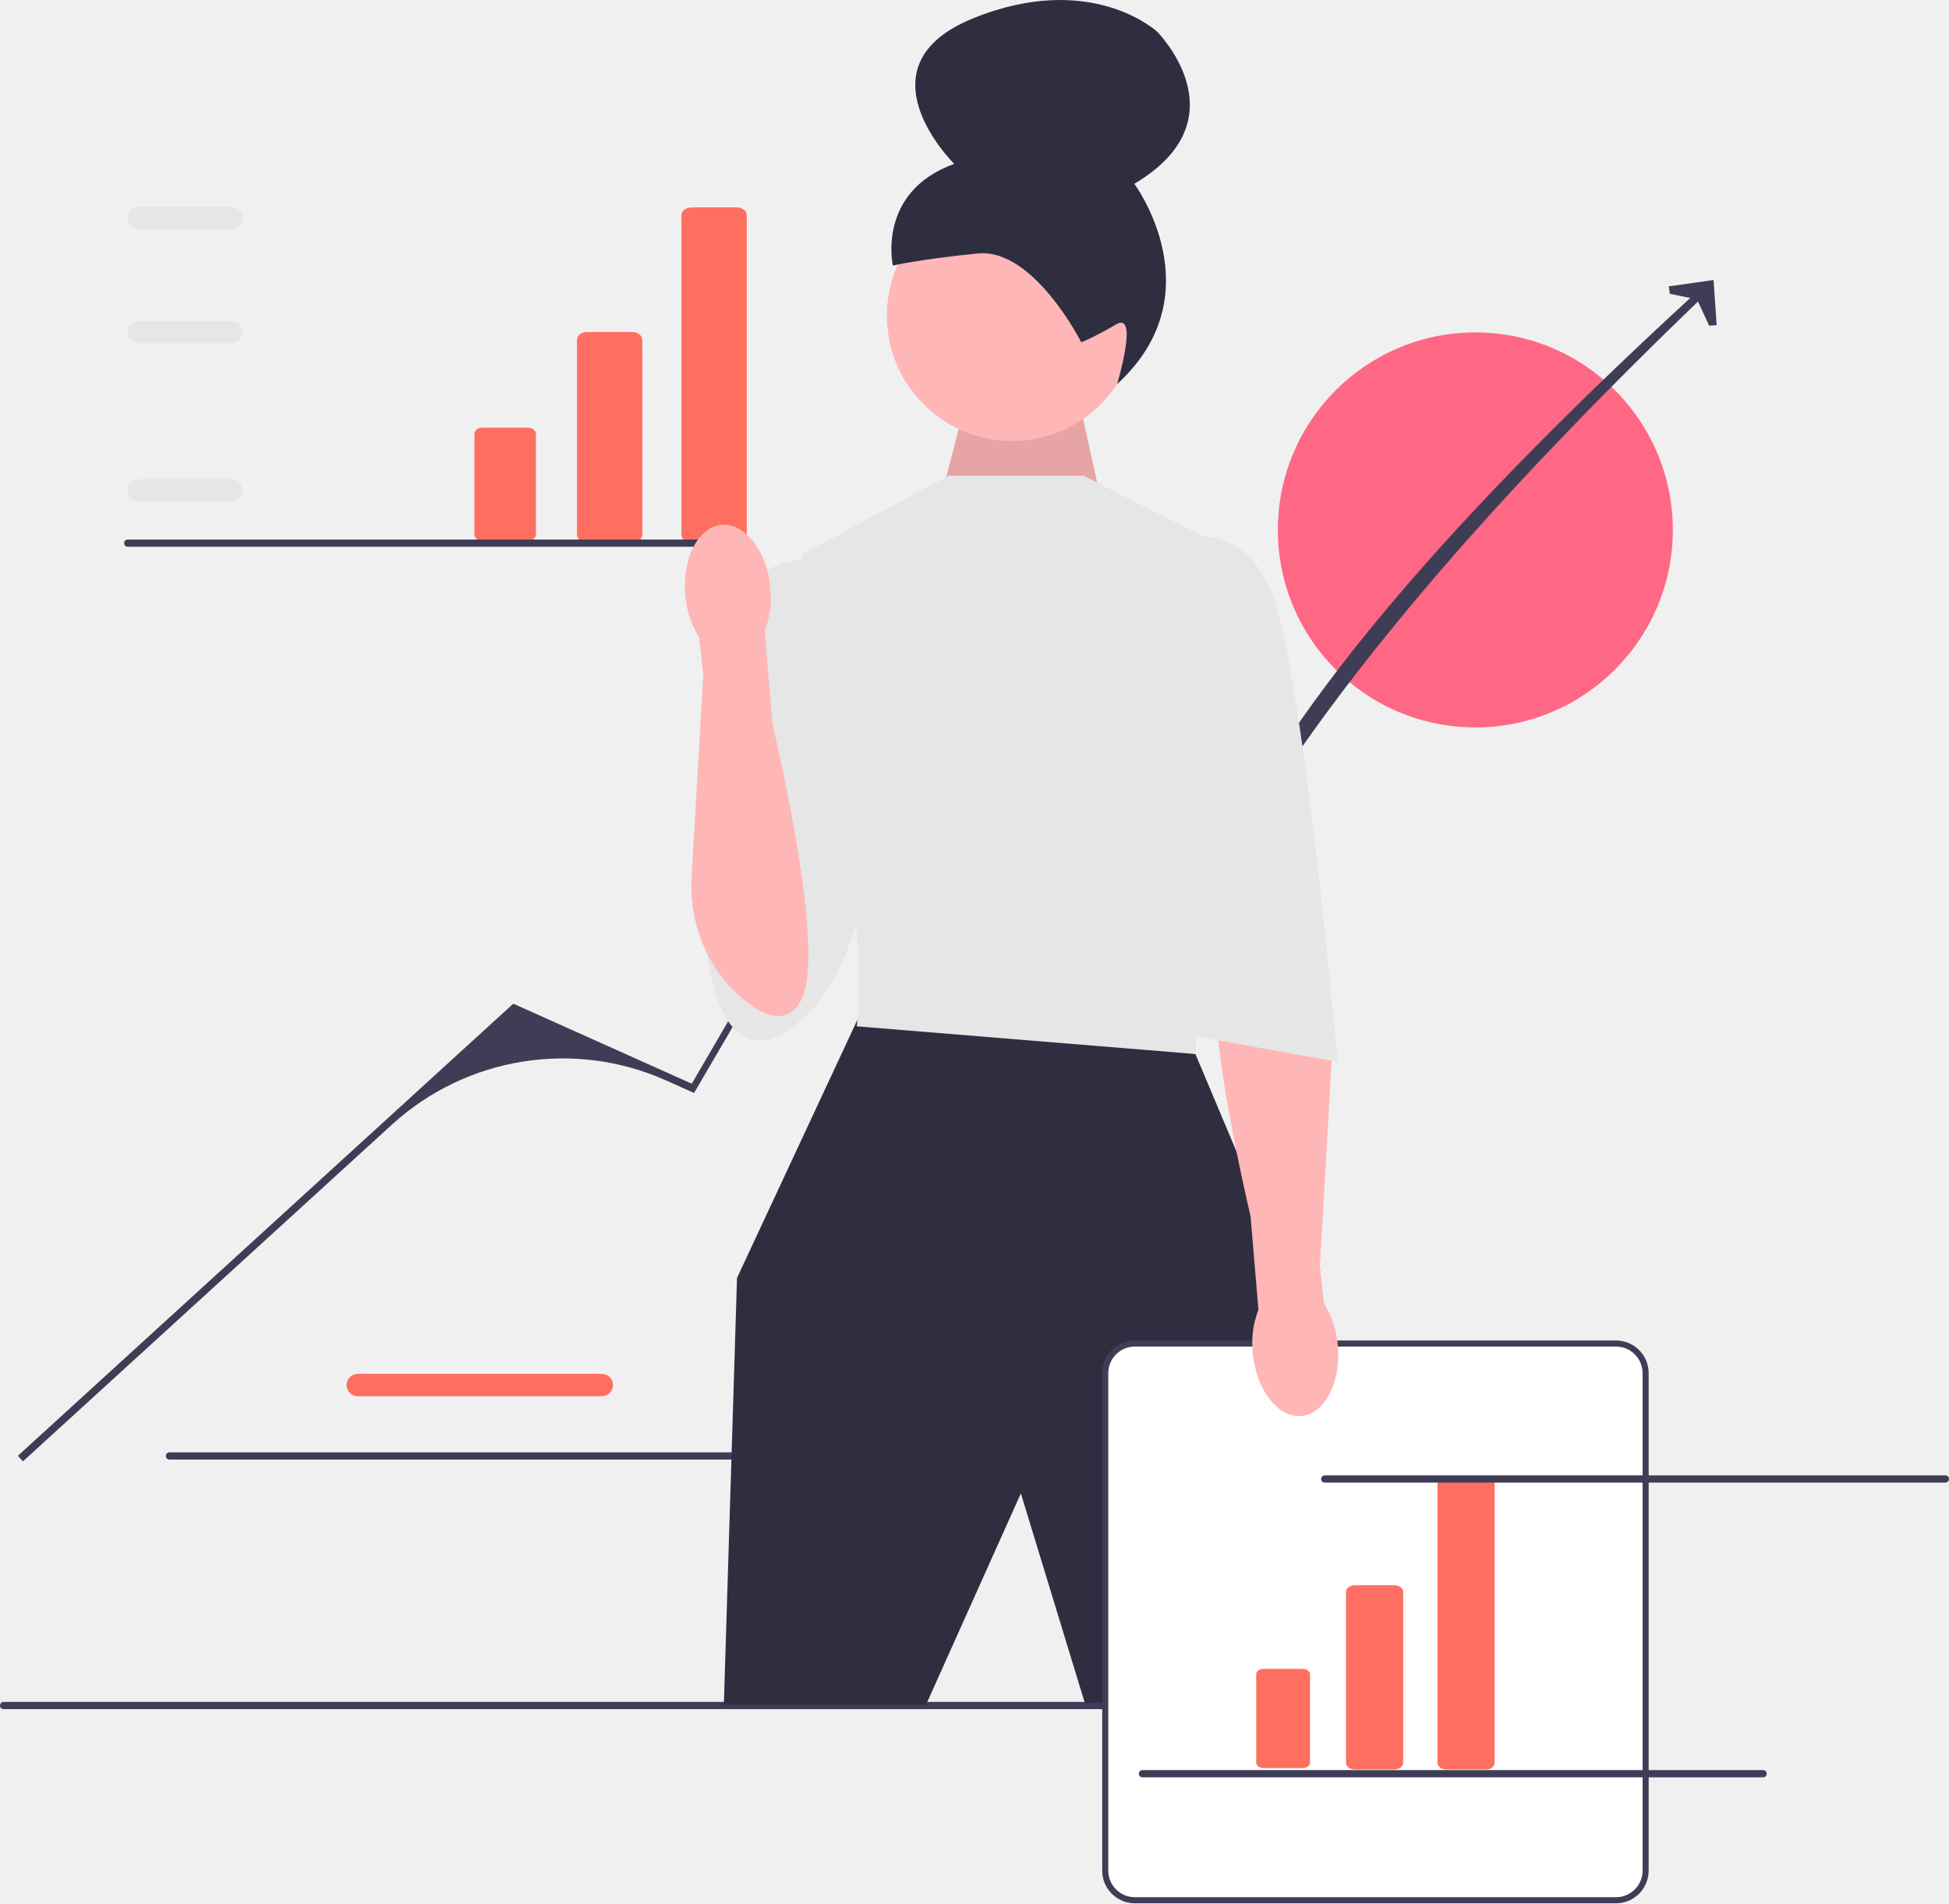
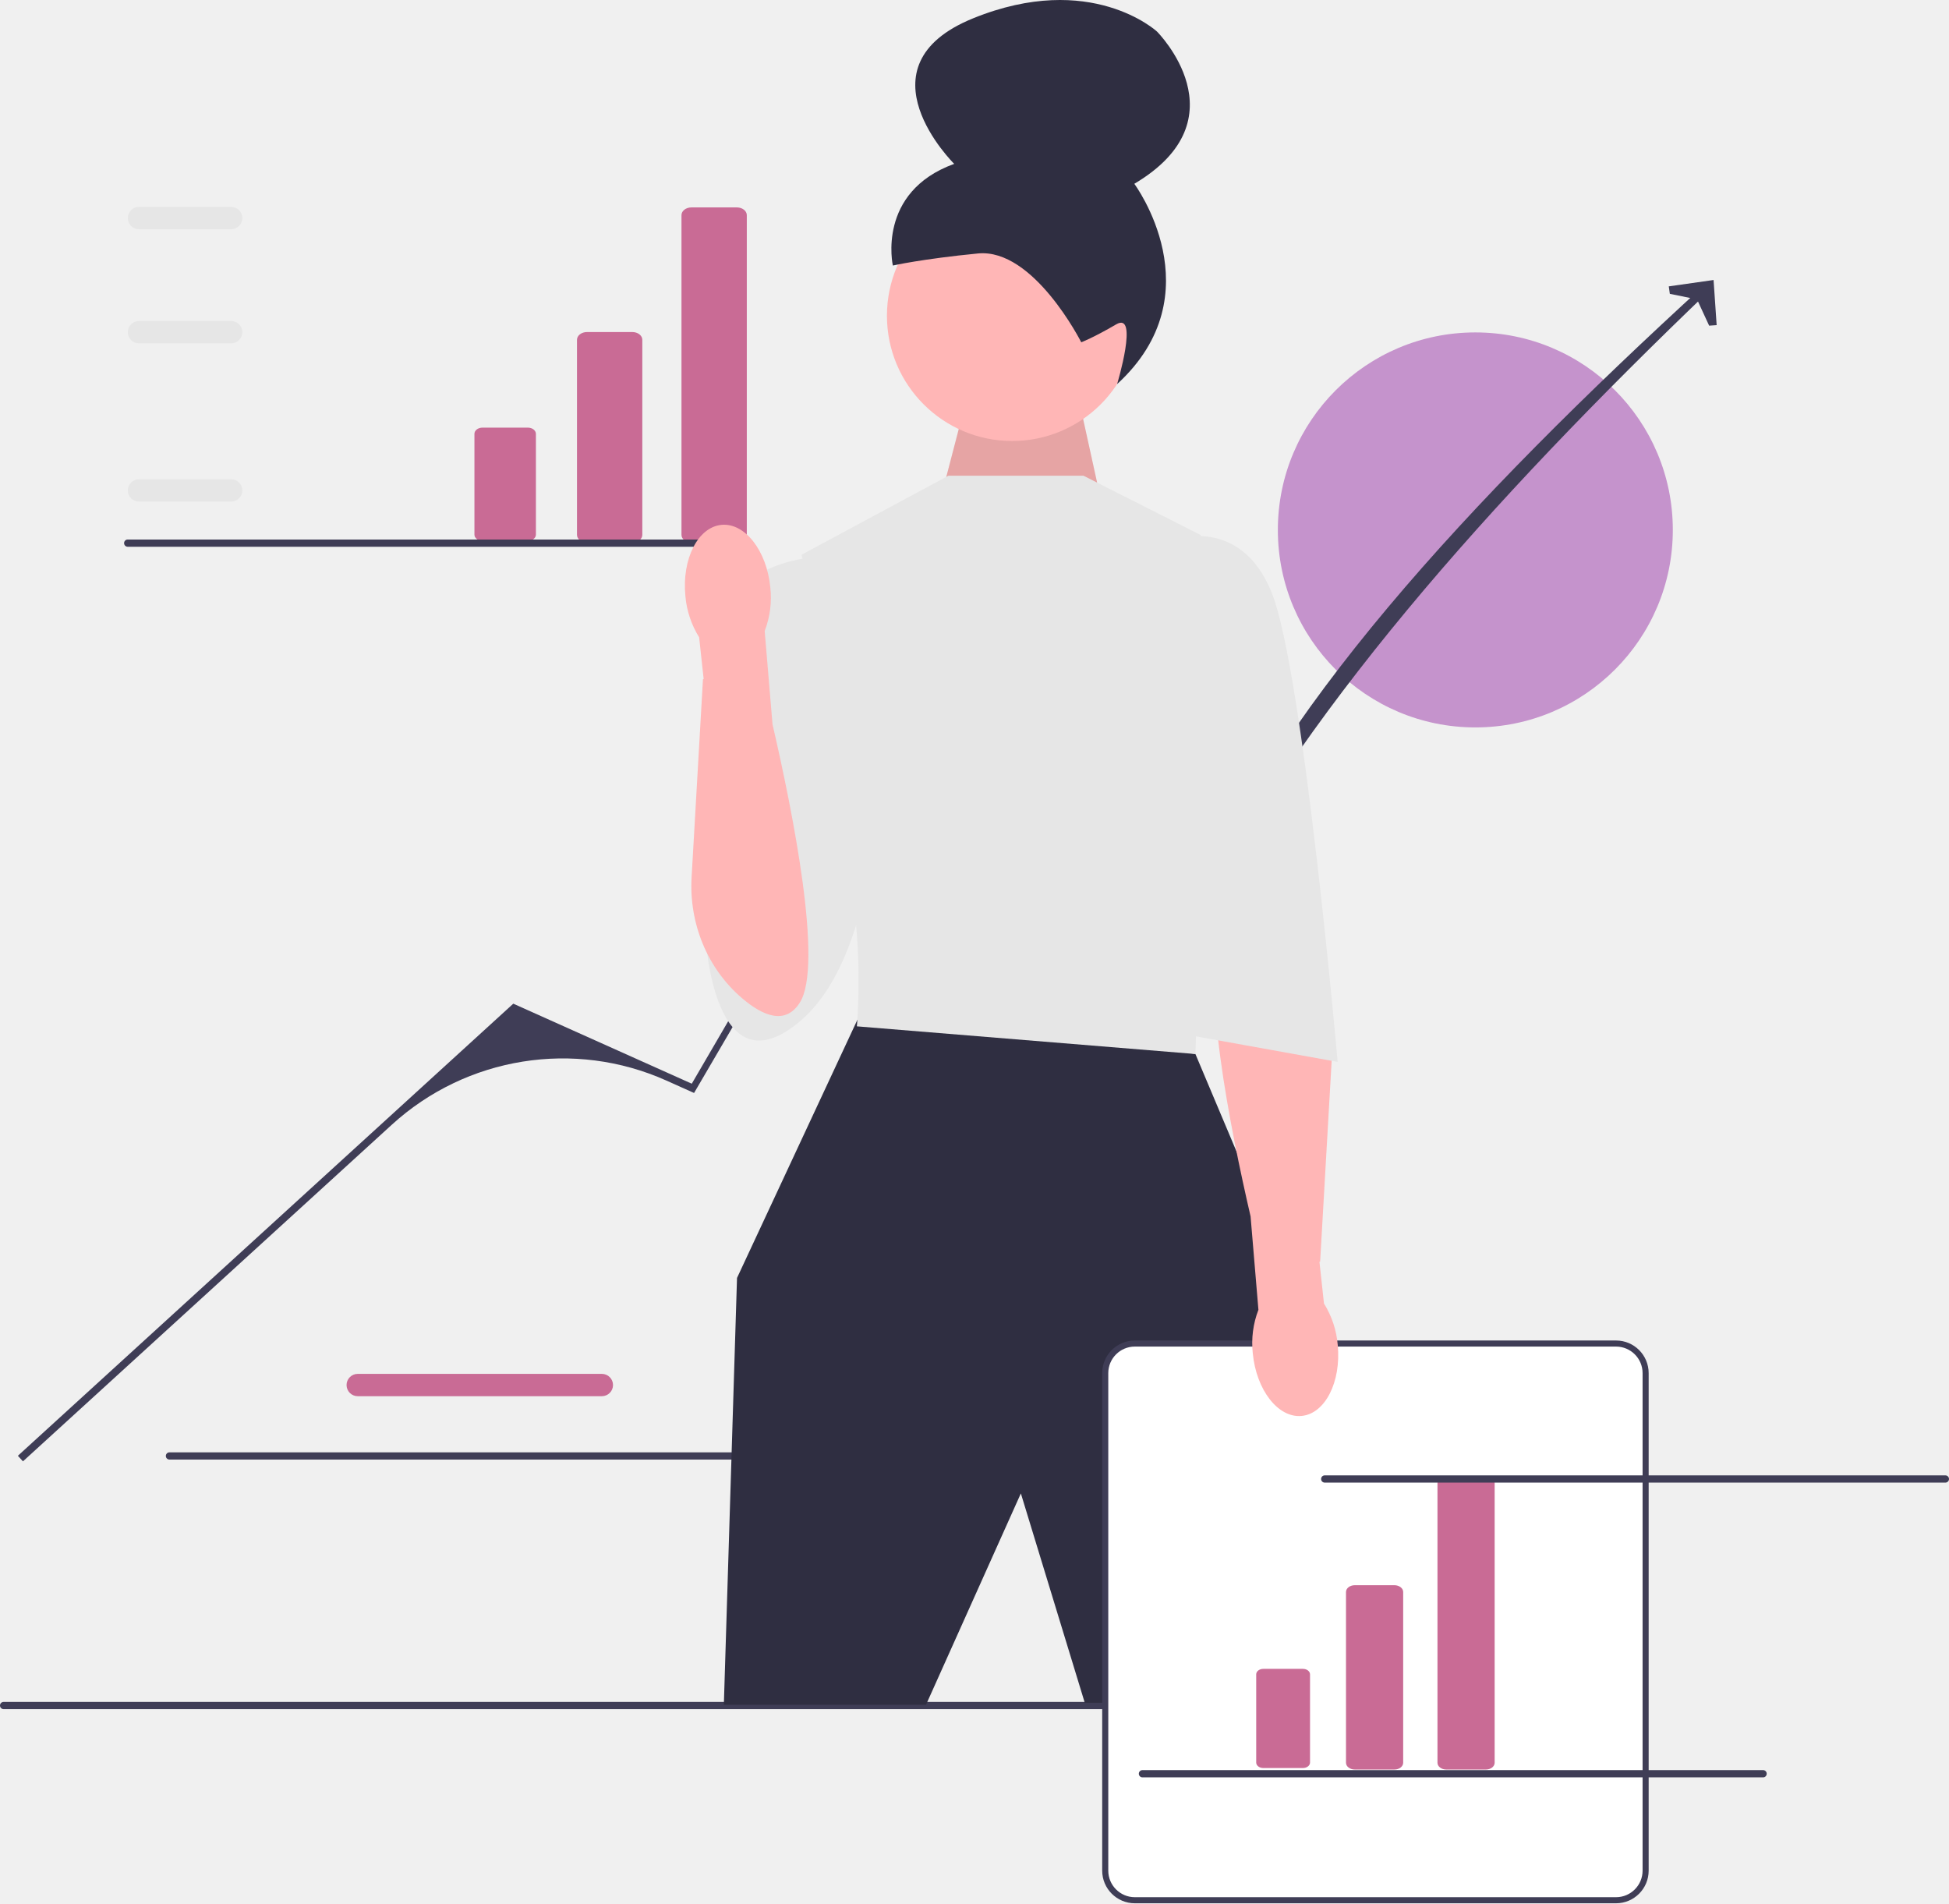
<svg xmlns="http://www.w3.org/2000/svg" width="641.513" height="626.392" viewBox="0 0 641.513 626.392">
  <g>
-     <path d="M198.101,459.506H117.744c-2.026,0-3.674-1.648-3.674-3.674s1.648-3.674,3.674-3.674h80.357c2.026,0,3.674,1.648,3.674,3.674s-1.648,3.674-3.674,3.674h-0Z" fill="#ff6f61" />
+     <path d="M198.101,459.506H117.744c-2.026,0-3.674-1.648-3.674-3.674s1.648-3.674,3.674-3.674h80.357c2.026,0,3.674,1.648,3.674,3.674s-1.648,3.674-3.674,3.674h-0Z" fill="#C96B95" />
    <path d="M54.587,479.173c0,.66,.53,1.19,1.19,1.19h204.29c.66,0,1.19-.53,1.19-1.19,0-.66-.53-1.19-1.19-1.19H55.778c-.66,0-1.19,.53-1.19,1.19Z" fill="#3f3d56" />
  </g>
-   <circle cx="485.607" cy="174.403" r="65" fill="#ff6884" />
+   <circle cx="485.607" cy="174.403" r="65" fill="#C593CC" />
  <path d="M0,561.308c0,.66,.53,1.19,1.19,1.19H523.48c.66,0,1.19-.53,1.19-1.19,0-.66-.53-1.19-1.19-1.19H1.19c-.66,0-1.19,.53-1.19,1.19Z" fill="#3f3d56" />
  <g>
    <path d="M7.555,480.947l-1.671-1.831,163.064-148.796,58.749,26.336,63.44-108.794,52.122-25.124,48.293,80.487c26.073-67.499,91.46-138.118,169.81-209.766l1.927,1.561c-73.485,70.354-136.359,141.028-172.04,212.52l-44.669-74.667c-2.11-3.527-6.545-4.89-10.272-3.156l-0,0c-28.49,13.257-52.255,34.895-68.115,62.023l-39.739,67.971-9.071-4.066c-30.338-13.6-65.854-7.9-90.413,14.51L7.555,480.947Z" fill="#3f3d56" />
    <polygon points="565.038 107.006 562.562 107.178 558.568 98.52 549.624 96.704 549.276 94.247 564.02 92.151 565.038 107.006" fill="#3f3d56" />
  </g>
  <polygon points="310.684 159.98 319.45 126.283 353.597 124.64 363.813 171.091 310.684 159.98" fill="#ffb6b6" />
  <polygon points="310.684 159.98 319.45 126.283 353.597 124.64 363.813 171.091 310.684 159.98" isolation="isolate" opacity=".1" />
  <circle cx="333.154" cy="103.924" r="41.216" fill="#ffb6b6" />
  <path d="M355.894,112.649h-0s-15.657-31.023-34.003-29.231c-18.345,1.791-28.01,3.969-28.01,3.969,0,0-5.446-24.162,20.192-33.456,0,0-32.598-32.134,6.213-47.897,38.811-15.763,60.529,4.341,60.529,4.341,0,0,28.728,28.679-7.454,50.115,0,0,26.867,36.139-5.662,65.925,0,0,7.276-24.104-.316-19.659-7.591,4.445-11.489,5.893-11.489,5.893v0l-0-0Z" fill="#2f2e41" />
  <polygon points="287.679 330.412 282.196 335.666 242.589 420.591 238.253 561.063 304.799 561.063 336.015 491.5 357.047 560.392 416.882 560.392 430.752 435.332 393.466 346.887 287.679 330.412" fill="#2f2e41" />
  <path d="M356.614,156.556h-44.441l-48.34,26.013,11.272,50.292s-2.601,30.349,3.468,52.894c6.07,22.545,3.468,52.027,3.468,52.027l111.424,9.105,3.468-102.319-1.734-68.502-38.586-19.51h0v-0Z" fill="#e6e6e6" />
  <path d="M271.203,183.003s-26.88,.867-31.216,18.209-7.804,106.655-7.804,106.655c0,0,2.601,52.996,31.65,27.799,29.048-25.197,26.447-101.503,26.447-101.503l-19.076-51.16v0Z" fill="#e6e6e6" />
  <path d="M531.927,625.392h-158.409c-5.365,0-9.73-4.364-9.73-9.73v-163.758c0-5.365,4.365-9.73,9.73-9.73h158.409c5.365,0,9.73,4.364,9.73,9.73v163.758c0,5.365-4.364,9.73-9.73,9.73Z" fill="#fff" />
  <path d="M531.927,626.392h-158.409c-5.916,0-10.729-4.813-10.729-10.729v-163.758c0-5.916,4.813-10.729,10.729-10.729h158.409c5.916,0,10.729,4.813,10.729,10.729v163.758c0,5.917-4.813,10.729-10.729,10.729Zm-158.409-183.217c-4.813,0-8.729,3.916-8.729,8.729v163.758c0,4.813,3.916,8.729,8.729,8.729h158.409c4.813,0,8.729-3.916,8.729-8.729v-163.758c0-4.813-3.916-8.729-8.729-8.729h-158.409Z" fill="#3f3d56" />
  <g>
-     <path d="M458.974,582.371h-13.056c-1.59,0-2.883-.998-2.883-2.225v-56.211c0-1.227,1.293-2.225,2.883-2.225h13.056c1.59,0,2.883,.998,2.883,2.225v56.211c0,1.227-1.293,2.225-2.883,2.225Z" fill="#ff6f61" />
-     <path d="M415.809,549.245c-1.284,0-2.329,.807-2.329,1.798v29.04c0,.991,1.045,1.798,2.329,1.798h13.056c1.284,0,2.329-.807,2.329-1.798v-29.04c0-.991-1.045-1.798-2.329-1.798h-13.056Z" fill="#ff6f61" />
-     <path d="M489.082,582.371h-13.056c-1.59,0-2.883-.998-2.883-2.225v-92.12c0-1.227,1.293-2.225,2.883-2.225h13.056c1.59,0,2.883,.998,2.883,2.225v92.12c0,1.227-1.293,2.225-2.883,2.225Z" fill="#ff6f61" />
+     <path d="M458.974,582.371h-13.056c-1.59,0-2.883-.998-2.883-2.225v-56.211c0-1.227,1.293-2.225,2.883-2.225h13.056c1.59,0,2.883,.998,2.883,2.225v56.211c0,1.227-1.293,2.225-2.883,2.225Z" fill="#C96B95" />
+     <path d="M415.809,549.245c-1.284,0-2.329,.807-2.329,1.798v29.04c0,.991,1.045,1.798,2.329,1.798h13.056c1.284,0,2.329-.807,2.329-1.798v-29.04c0-.991-1.045-1.798-2.329-1.798h-13.056Z" fill="#C96B95" />
+     <path d="M489.082,582.371h-13.056c-1.59,0-2.883-.998-2.883-2.225v-92.12c0-1.227,1.293-2.225,2.883-2.225h13.056c1.59,0,2.883,.998,2.883,2.225v92.12c0,1.227-1.293,2.225-2.883,2.225Z" fill="#C96B95" />
  </g>
  <g>
-     <path d="M208.125,178.572h-14.914c-1.816,0-3.293-1.14-3.293-2.542V111.821c0-1.402,1.477-2.542,3.293-2.542h14.914c1.816,0,3.293,1.14,3.293,2.542v64.21c0,1.402-1.477,2.542-3.293,2.542v-0Z" fill="#ff6f61" />
-     <path d="M158.819,140.733c-1.467,0-2.661,.921-2.661,2.054v33.172c0,1.132,1.194,2.054,2.661,2.054h14.914c1.467,0,2.661-.921,2.661-2.054v-33.172c0-1.132-1.194-2.054-2.661-2.054h-14.914Z" fill="#ff6f61" />
-     <path d="M242.517,178.572h-14.914c-1.816,0-3.293-1.14-3.293-2.542V70.802c0-1.402,1.477-2.542,3.293-2.542h14.914c1.816,0,3.293,1.14,3.293,2.542v105.228c0,1.402-1.477,2.542-3.293,2.542v-0Z" fill="#ff6f61" />
+     <path d="M208.125,178.572h-14.914c-1.816,0-3.293-1.14-3.293-2.542V111.821c0-1.402,1.477-2.542,3.293-2.542h14.914c1.816,0,3.293,1.14,3.293,2.542v64.21c0,1.402-1.477,2.542-3.293,2.542v-0Z" fill="#C96B95" />
+     <path d="M158.819,140.733c-1.467,0-2.661,.921-2.661,2.054v33.172c0,1.132,1.194,2.054,2.661,2.054h14.914c1.467,0,2.661-.921,2.661-2.054v-33.172c0-1.132-1.194-2.054-2.661-2.054h-14.914Z" fill="#C96B95" />
+     <path d="M242.517,178.572h-14.914c-1.816,0-3.293-1.14-3.293-2.542V70.802c0-1.402,1.477-2.542,3.293-2.542h14.914c1.816,0,3.293,1.14,3.293,2.542v105.228c0,1.402-1.477,2.542-3.293,2.542v-0Z" fill="#C96B95" />
  </g>
  <path d="M428.438,466.001c7.725-.74,13.044-11.178,11.882-23.32-.398-4.857-1.953-9.547-4.535-13.68l-1.489-13.742,.228-.068,3.742-65.158c.87-15.15-5.127-30.037-16.681-39.875-6.873-5.852-14.206-8.815-18.921-1.421-7.824,12.269,2.31,62.847,8.965,91.602l2.58,30.728c-1.753,4.549-2.39,9.451-1.86,14.296,1.16,12.138,8.363,21.378,16.088,20.639Z" fill="#ffb6b6" />
  <path d="M385.662,177.8s22.545-8.671,32.95,17.342,21.678,154.346,21.678,154.346l-52.894-9.538-1.734-162.15v-0Z" fill="#e6e6e6" />
  <g>
    <path d="M76.092,165.076h-30.357c-2.026,0-3.674-1.648-3.674-3.674s1.648-3.674,3.674-3.674h30.357c2.026,0,3.674,1.648,3.674,3.674s-1.648,3.674-3.674,3.674Z" fill="#e6e6e6" />
    <path d="M76.092,112.997h-30.357c-2.026,0-3.674-1.648-3.674-3.674s1.648-3.674,3.674-3.674h30.357c2.026,0,3.674,1.648,3.674,3.674s-1.648,3.674-3.674,3.674Z" fill="#e6e6e6" />
    <path d="M76.092,75.44h-30.357c-2.026,0-3.674-1.648-3.674-3.674s1.648-3.674,3.674-3.674h30.357c2.026,0,3.674,1.648,3.674,3.674s-1.648,3.674-3.674,3.674Z" fill="#e6e6e6" />
    <path d="M40.843,178.754c0,.66,.53,1.19,1.19,1.19H246.323c.66,0,1.19-.53,1.19-1.19,0-.66-.53-1.19-1.19-1.19H42.033c-.66,0-1.19,.53-1.19,1.19Z" fill="#3f3d56" />
  </g>
  <path d="M434.843,486.754c0,.66,.53,1.19,1.19,1.19h204.29c.66,0,1.19-.53,1.19-1.19,0-.66-.53-1.19-1.19-1.19h-204.29c-.66,0-1.19,.53-1.19,1.19Z" fill="#3f3d56" />
  <path d="M374.843,583.754c0,.66,.53,1.19,1.19,1.19h204.29c.66,0,1.19-.53,1.19-1.19,0-.66-.53-1.19-1.19-1.19h-204.29c-.66,0-1.19,.53-1.19,1.19Z" fill="#3f3d56" />
  <path d="M237.467,172.738c-7.725,.74-13.044,11.178-11.882,23.32,.398,4.857,1.953,9.547,4.535,13.68l1.489,13.742-.228,.068-3.742,65.158c-.87,15.15,5.127,30.037,16.681,39.875,6.873,5.852,14.206,8.815,18.921,1.421,7.824-12.269-2.31-62.847-8.965-91.602l-2.58-30.728c1.753-4.549,2.39-9.451,1.86-14.296-1.16-12.138-8.363-21.378-16.088-20.639h-0v0Z" fill="#ffb6b6" />
</svg>
